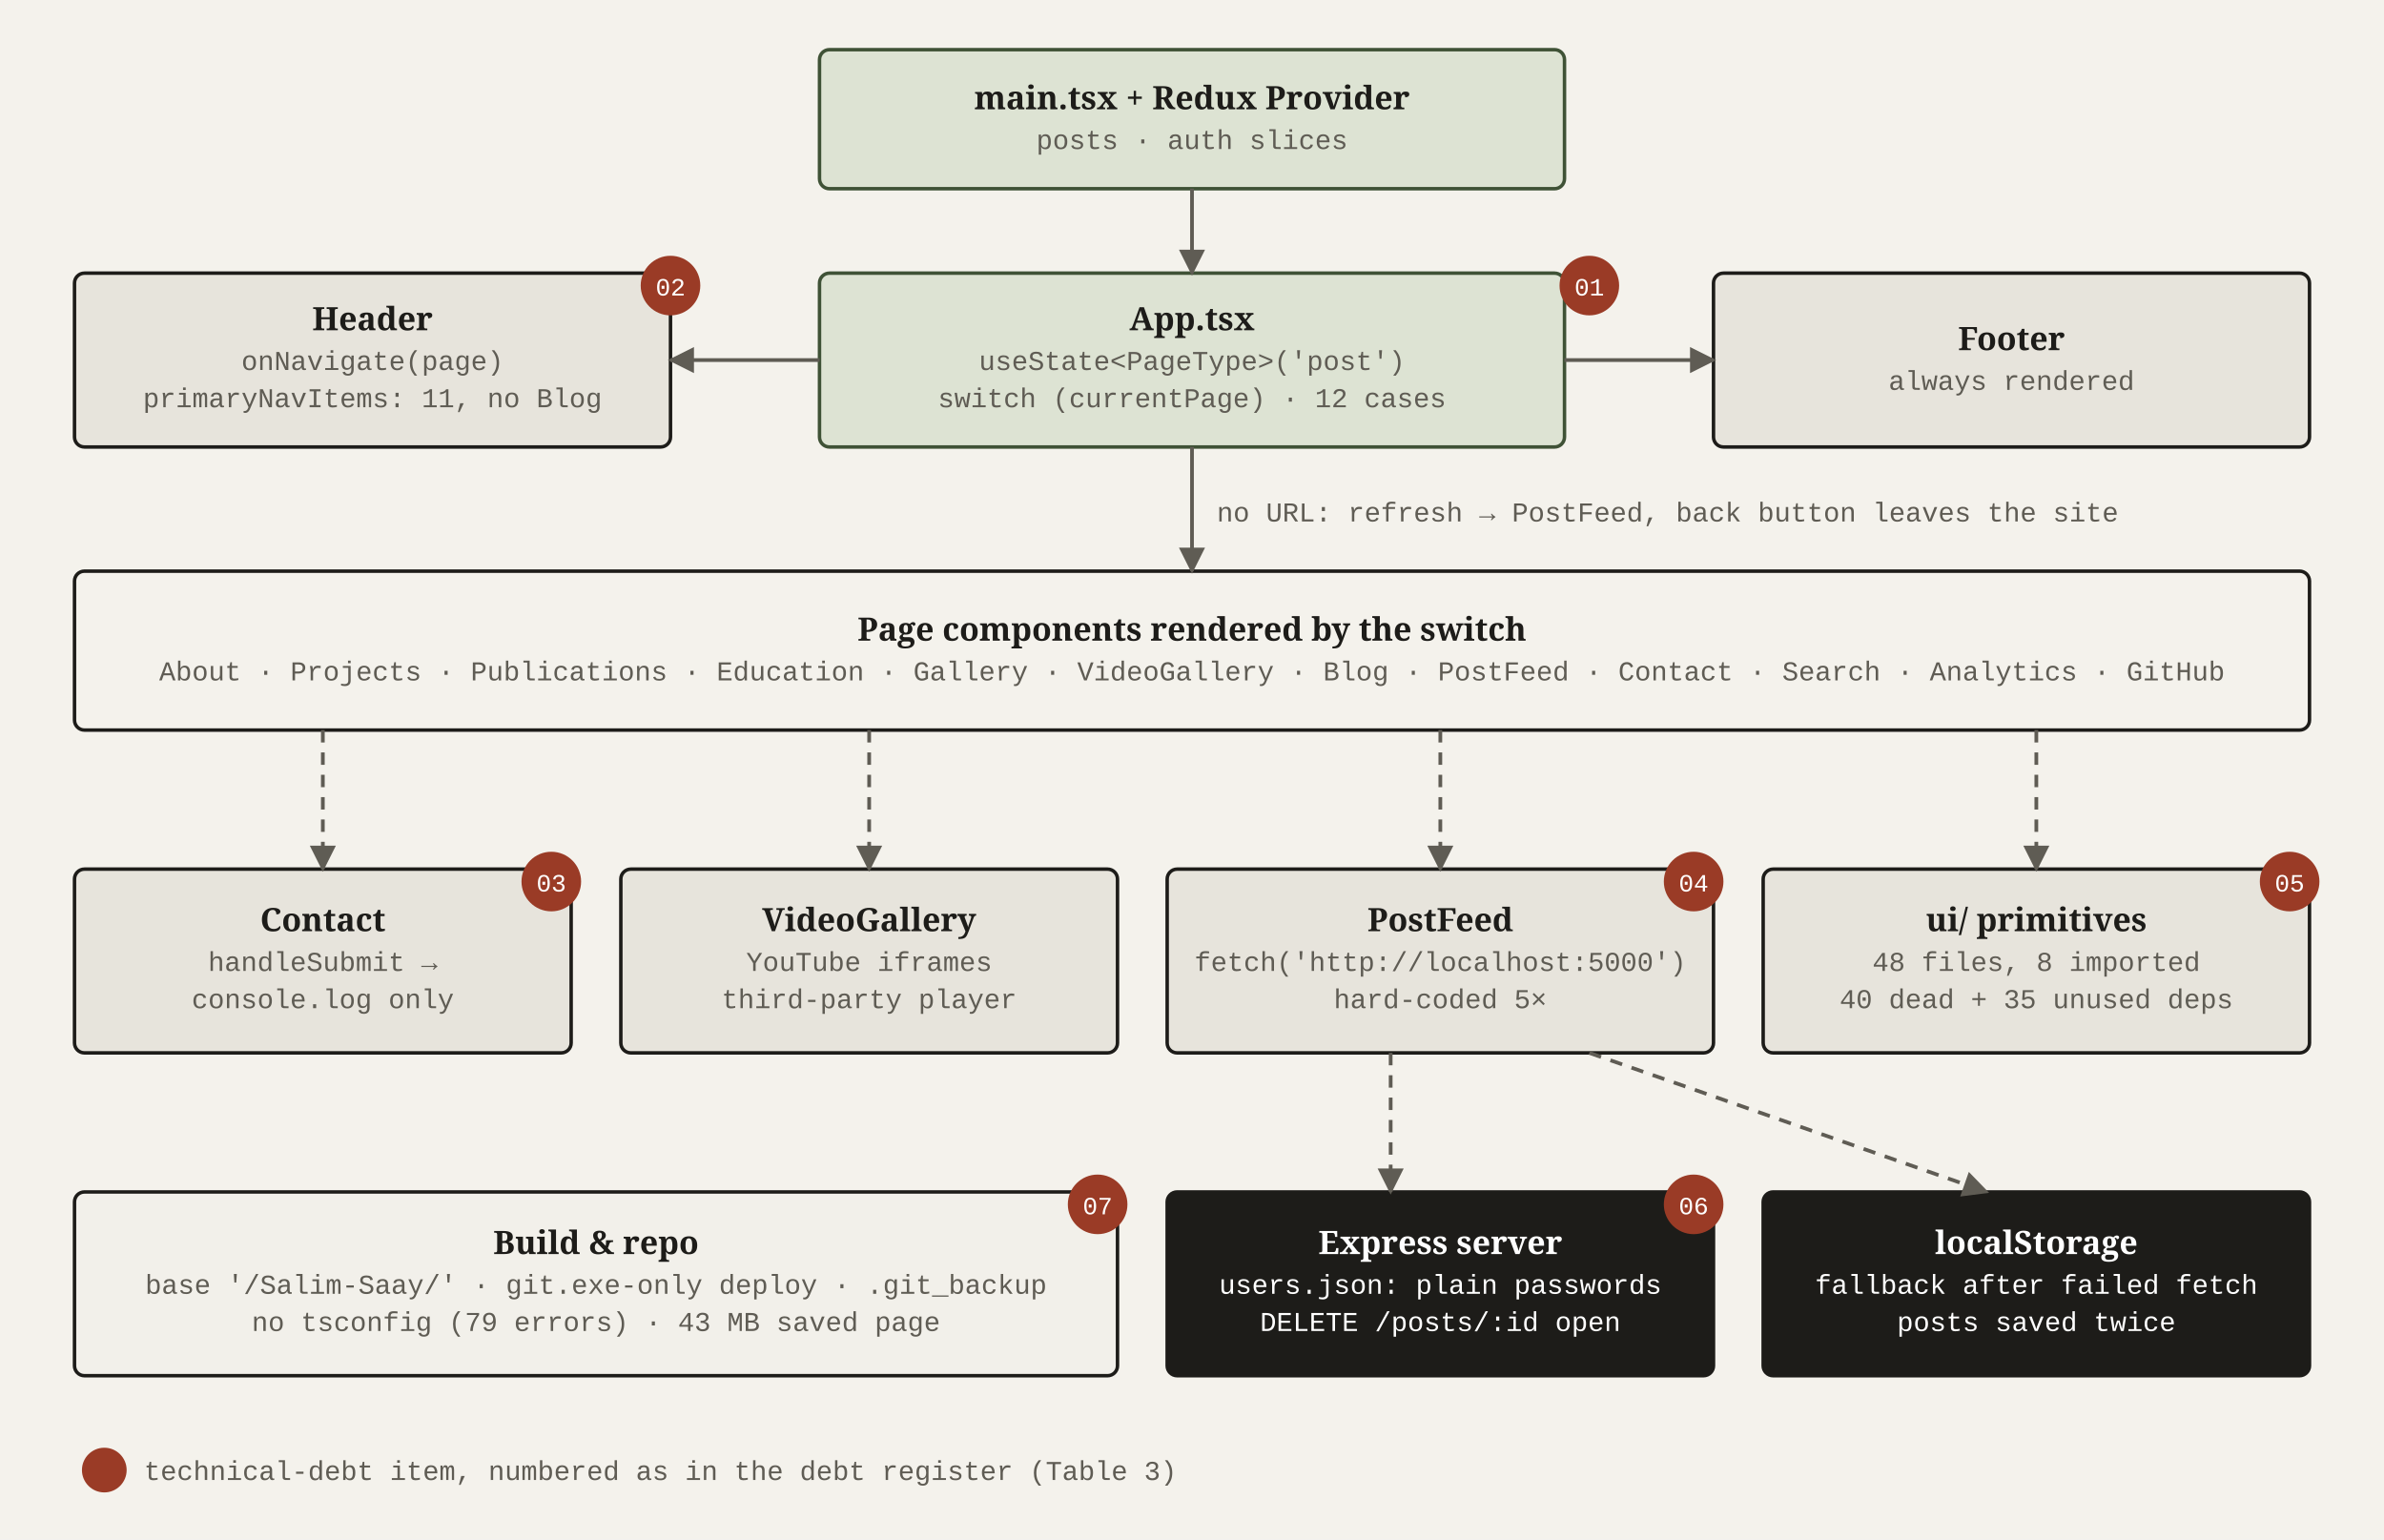
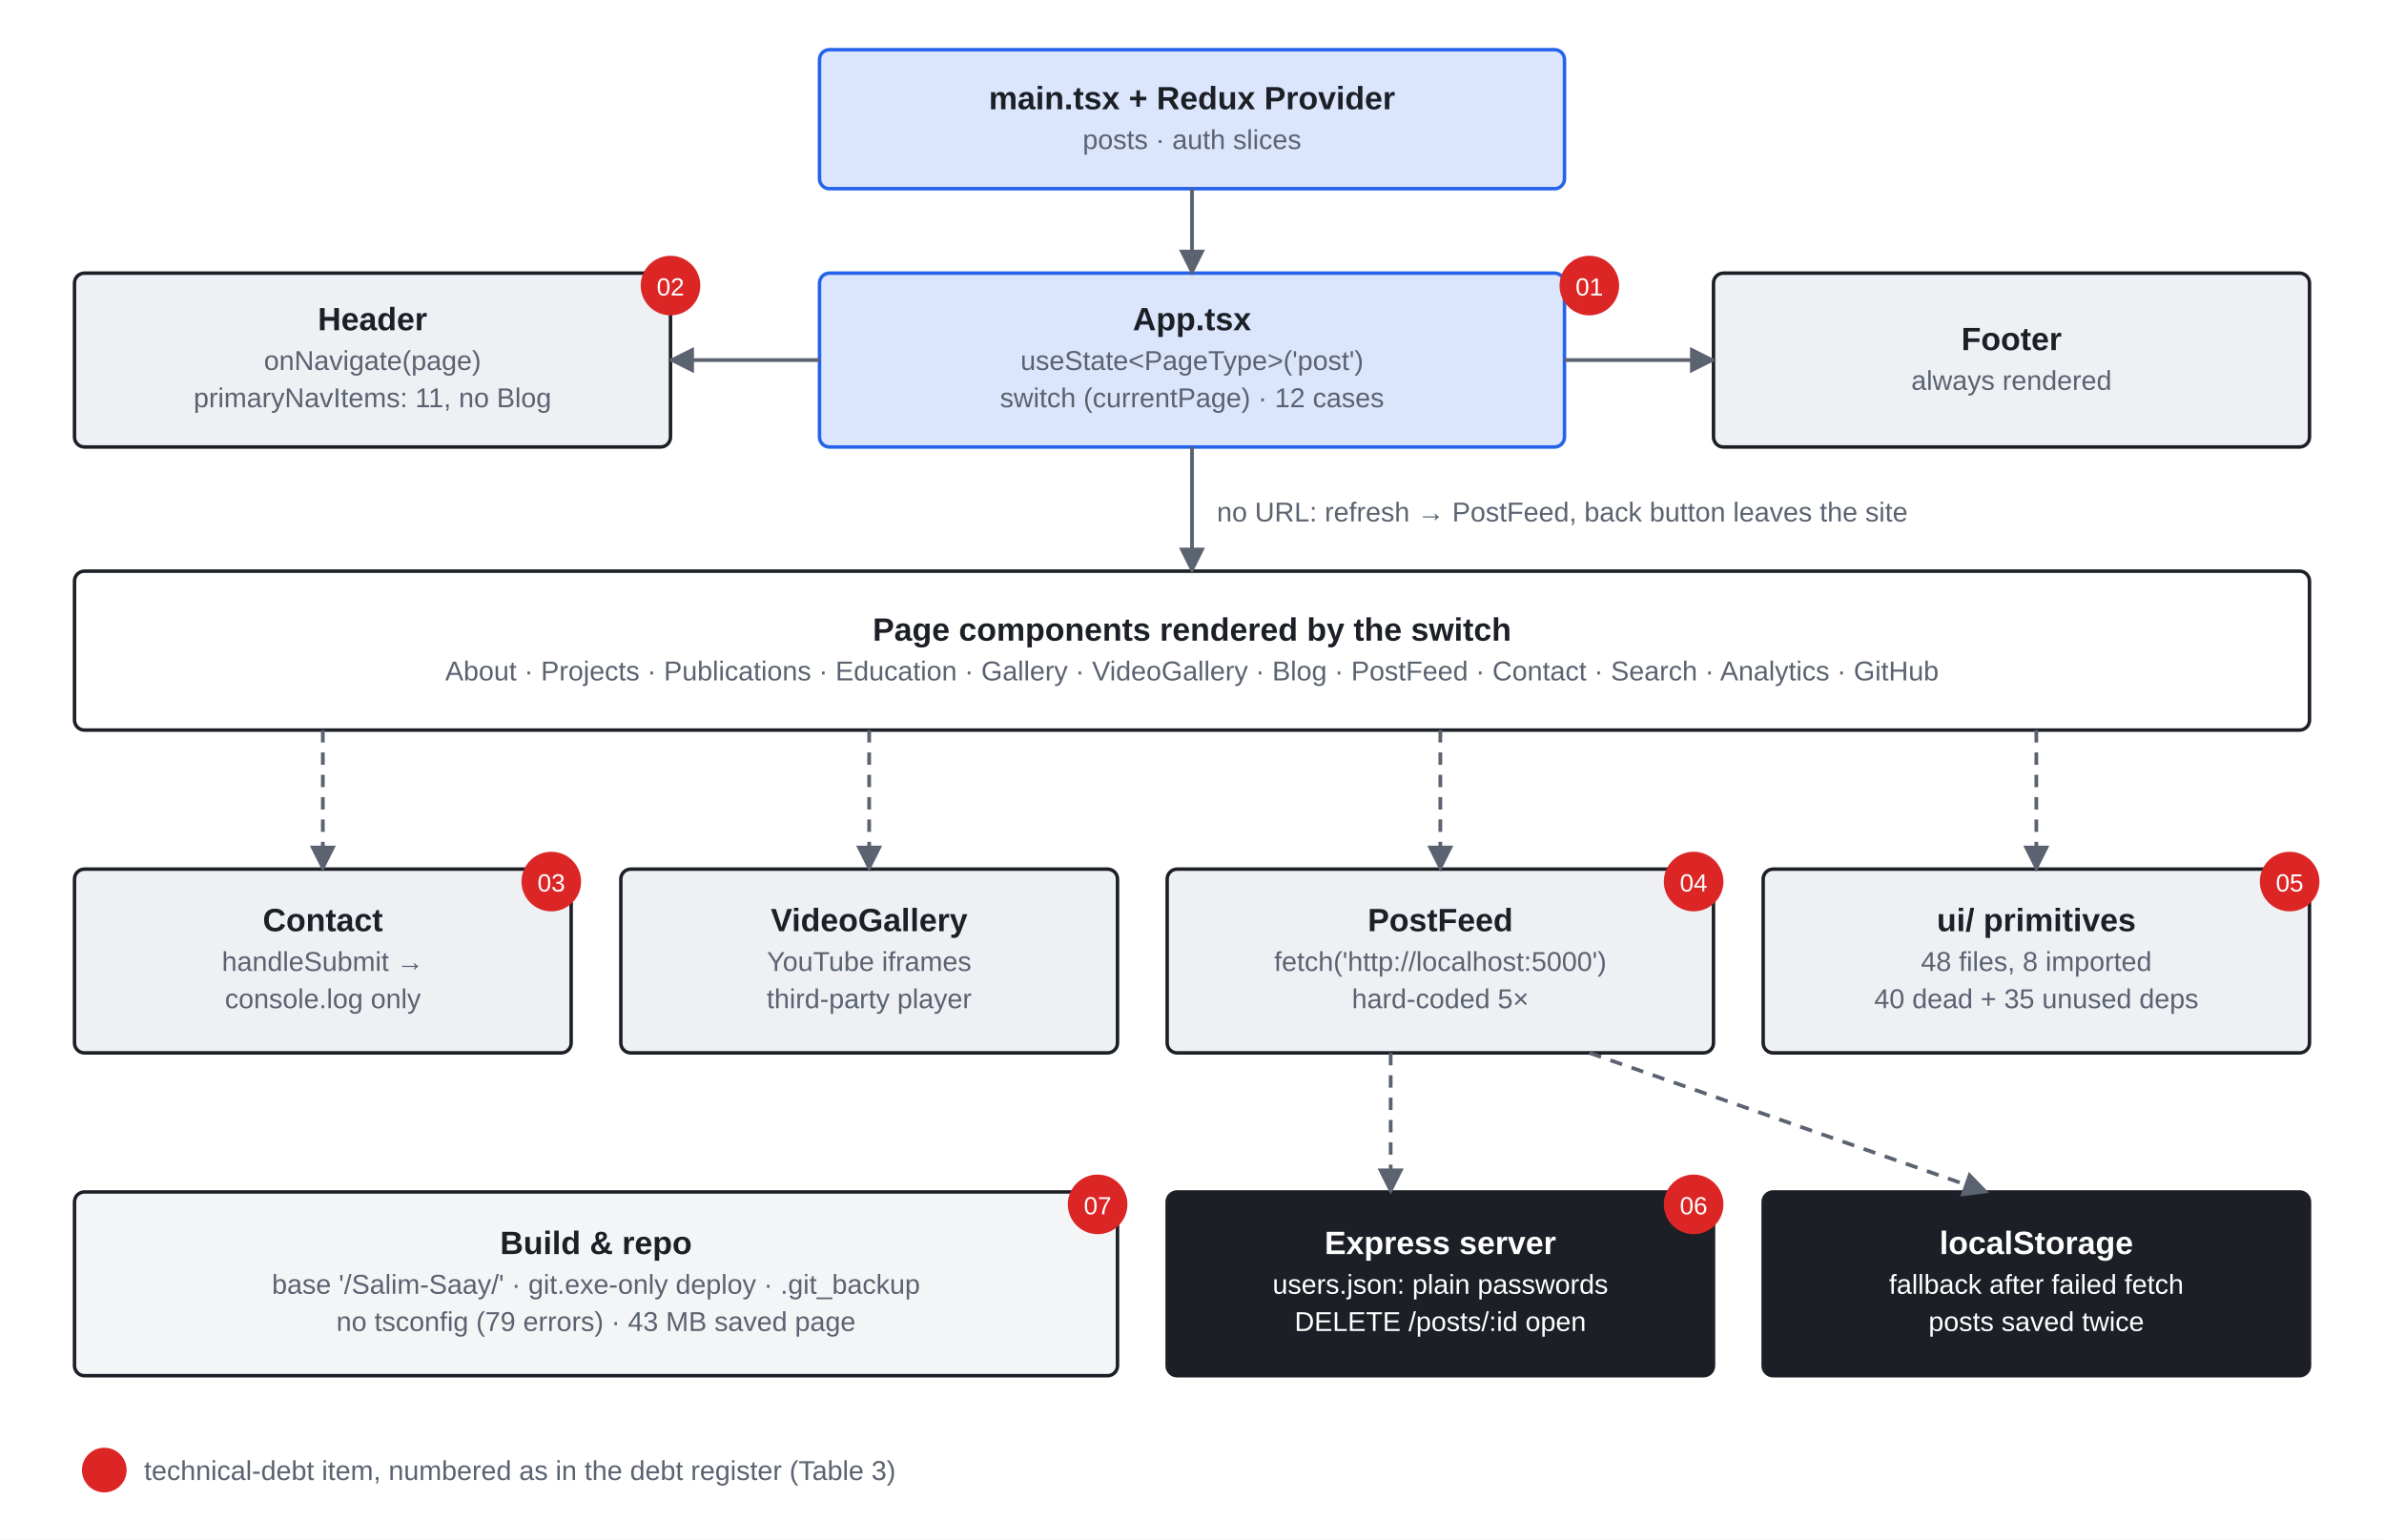
<svg xmlns="http://www.w3.org/2000/svg" viewBox="0 0 960 620" width="960" height="620">
-   <style>.t{font:500 13px Georgia,serif;fill:#1D1C19}.b{font-weight:700}.s{font:11px 'Courier New',monospace;fill:#5F5C54}.w{fill:#fff}</style>
-   <rect width="100%" height="100%" fill="#F4F2EC" />
+   <style>.t{font:500 13px Calibri,Carlito,Arial,sans-serif;fill:#1C1F26}.b{font-weight:700}.s{font:11px Calibri,Carlito,Arial,sans-serif;fill:#5B6270}.w{fill:#fff}</style>
+   <rect width="100%" height="100%" fill="#FFFFFF" />
  <defs>
    <marker id="a" viewBox="0 0 10 10" refX="9" refY="5" markerWidth="7" markerHeight="7" orient="auto-start-reverse">
-       <path d="M0,0 L10,5 L0,10 z" fill="#5F5C54" />
+       <path d="M0,0 L10,5 L0,10 z" fill="#5B6270" />
    </marker>
  </defs>
-   <rect x="330" y="20" width="300" height="56" rx="4" fill="#DDE3D3" stroke="#3F5236" stroke-width="1.4" />
+   <rect x="330" y="20" width="300" height="56" rx="4" fill="#DBE6FD" stroke="#2563EB" stroke-width="1.4" />
  <text x="480.0" y="44.0" class="t b " text-anchor="middle">main.tsx + Redux Provider</text>
  <text x="480.0" y="60.0" class="s " text-anchor="middle">posts · auth slices</text>
-   <rect x="330" y="110" width="300" height="70" rx="4" fill="#DDE3D3" stroke="#3F5236" stroke-width="1.4" />
+   <rect x="330" y="110" width="300" height="70" rx="4" fill="#DBE6FD" stroke="#2563EB" stroke-width="1.4" />
  <text x="480.0" y="133.0" class="t b " text-anchor="middle">App.tsx</text>
  <text x="480.0" y="149.0" class="s " text-anchor="middle">useState&lt;PageType&gt;('post')</text>
  <text x="480.0" y="164.0" class="s " text-anchor="middle">switch (currentPage) · 12 cases</text>
-   <circle cx="640" cy="115" r="12" fill="#9A3B26" />
+   <circle cx="640" cy="115" r="12" fill="#DC2626" />
  <text x="640" y="119" class="s w b" text-anchor="middle" style="font-size:10px">01</text>
-   <rect x="30" y="110" width="240" height="70" rx="4" fill="#E7E4DC" stroke="#1D1C19" stroke-width="1.4" />
+   <rect x="30" y="110" width="240" height="70" rx="4" fill="#EEF0F4" stroke="#1C1F26" stroke-width="1.4" />
  <text x="150.0" y="133.0" class="t b " text-anchor="middle">Header</text>
  <text x="150.0" y="149.0" class="s " text-anchor="middle">onNavigate(page)</text>
  <text x="150.0" y="164.0" class="s " text-anchor="middle">primaryNavItems: 11, no Blog</text>
-   <circle cx="270" cy="115" r="12" fill="#9A3B26" />
+   <circle cx="270" cy="115" r="12" fill="#DC2626" />
  <text x="270" y="119" class="s w b" text-anchor="middle" style="font-size:10px">02</text>
-   <rect x="690" y="110" width="240" height="70" rx="4" fill="#E7E4DC" stroke="#1D1C19" stroke-width="1.4" />
+   <rect x="690" y="110" width="240" height="70" rx="4" fill="#EEF0F4" stroke="#1C1F26" stroke-width="1.4" />
  <text x="810.0" y="141.0" class="t b " text-anchor="middle">Footer</text>
  <text x="810.0" y="157.0" class="s " text-anchor="middle">always rendered</text>
-   <polyline points="480,76 480,110" fill="none" stroke="#5F5C54" stroke-width="1.5" marker-end="url(#a)" />
-   <polyline points="330,145 270,145" fill="none" stroke="#5F5C54" stroke-width="1.5" marker-end="url(#a)" />
-   <polyline points="630,145 690,145" fill="none" stroke="#5F5C54" stroke-width="1.5" marker-end="url(#a)" />
-   <rect x="30" y="230" width="900" height="64" rx="4" fill="#F4F2EC" stroke="#1D1C19" stroke-width="1.4" />
+   <polyline points="480,76 480,110" fill="none" stroke="#5B6270" stroke-width="1.5" marker-end="url(#a)" />
+   <polyline points="330,145 270,145" fill="none" stroke="#5B6270" stroke-width="1.5" marker-end="url(#a)" />
+   <polyline points="630,145 690,145" fill="none" stroke="#5B6270" stroke-width="1.5" marker-end="url(#a)" />
+   <rect x="30" y="230" width="900" height="64" rx="4" fill="#FFFFFF" stroke="#1C1F26" stroke-width="1.4" />
  <text x="480.0" y="258.0" class="t b " text-anchor="middle">Page components rendered by the switch</text>
  <text x="480.0" y="274.0" class="s " text-anchor="middle">About · Projects · Publications · Education · Gallery · VideoGallery · Blog · PostFeed · Contact · Search · Analytics · GitHub</text>
-   <polyline points="480,180 480,230" fill="none" stroke="#5F5C54" stroke-width="1.5" marker-end="url(#a)" />
+   <polyline points="480,180 480,230" fill="none" stroke="#5B6270" stroke-width="1.5" marker-end="url(#a)" />
  <text x="490" y="210" class="s">no URL: refresh → PostFeed, back button leaves the site</text>
-   <rect x="30" y="350" width="200" height="74" rx="4" fill="#E7E4DC" stroke="#1D1C19" stroke-width="1.4" />
+   <rect x="30" y="350" width="200" height="74" rx="4" fill="#EEF0F4" stroke="#1C1F26" stroke-width="1.4" />
  <text x="130.0" y="375.0" class="t b " text-anchor="middle">Contact</text>
  <text x="130.0" y="391.0" class="s " text-anchor="middle">handleSubmit →</text>
  <text x="130.0" y="406.0" class="s " text-anchor="middle">console.log only</text>
-   <circle cx="222" cy="355" r="12" fill="#9A3B26" />
+   <circle cx="222" cy="355" r="12" fill="#DC2626" />
  <text x="222" y="359" class="s w b" text-anchor="middle" style="font-size:10px">03</text>
-   <rect x="250" y="350" width="200" height="74" rx="4" fill="#E7E4DC" stroke="#1D1C19" stroke-width="1.4" />
+   <rect x="250" y="350" width="200" height="74" rx="4" fill="#EEF0F4" stroke="#1C1F26" stroke-width="1.4" />
  <text x="350.0" y="375.0" class="t b " text-anchor="middle">VideoGallery</text>
  <text x="350.0" y="391.0" class="s " text-anchor="middle">YouTube iframes</text>
  <text x="350.0" y="406.0" class="s " text-anchor="middle">third-party player</text>
-   <rect x="470" y="350" width="220" height="74" rx="4" fill="#E7E4DC" stroke="#1D1C19" stroke-width="1.4" />
+   <rect x="470" y="350" width="220" height="74" rx="4" fill="#EEF0F4" stroke="#1C1F26" stroke-width="1.4" />
  <text x="580.0" y="375.0" class="t b " text-anchor="middle">PostFeed</text>
  <text x="580.0" y="391.0" class="s " text-anchor="middle">fetch('http://localhost:5000')</text>
  <text x="580.0" y="406.0" class="s " text-anchor="middle">hard-coded 5×</text>
-   <circle cx="682" cy="355" r="12" fill="#9A3B26" />
+   <circle cx="682" cy="355" r="12" fill="#DC2626" />
  <text x="682" y="359" class="s w b" text-anchor="middle" style="font-size:10px">04</text>
-   <rect x="710" y="350" width="220" height="74" rx="4" fill="#E7E4DC" stroke="#1D1C19" stroke-width="1.4" />
+   <rect x="710" y="350" width="220" height="74" rx="4" fill="#EEF0F4" stroke="#1C1F26" stroke-width="1.4" />
  <text x="820.0" y="375.0" class="t b " text-anchor="middle">ui/ primitives</text>
  <text x="820.0" y="391.0" class="s " text-anchor="middle">48 files, 8 imported</text>
  <text x="820.0" y="406.0" class="s " text-anchor="middle">40 dead + 35 unused deps</text>
-   <circle cx="922" cy="355" r="12" fill="#9A3B26" />
+   <circle cx="922" cy="355" r="12" fill="#DC2626" />
  <text x="922" y="359" class="s w b" text-anchor="middle" style="font-size:10px">05</text>
-   <polyline points="130,294 130,350" fill="none" stroke="#5F5C54" stroke-width="1.5" stroke-dasharray="5 4" marker-end="url(#a)" />
-   <polyline points="350,294 350,350" fill="none" stroke="#5F5C54" stroke-width="1.5" stroke-dasharray="5 4" marker-end="url(#a)" />
-   <polyline points="580,294 580,350" fill="none" stroke="#5F5C54" stroke-width="1.5" stroke-dasharray="5 4" marker-end="url(#a)" />
-   <polyline points="820,294 820,350" fill="none" stroke="#5F5C54" stroke-width="1.5" stroke-dasharray="5 4" marker-end="url(#a)" />
-   <rect x="470" y="480" width="220" height="74" rx="4" fill="#1D1C19" stroke="#1D1C19" stroke-width="1.4" />
+   <polyline points="130,294 130,350" fill="none" stroke="#5B6270" stroke-width="1.5" stroke-dasharray="5 4" marker-end="url(#a)" />
+   <polyline points="350,294 350,350" fill="none" stroke="#5B6270" stroke-width="1.5" stroke-dasharray="5 4" marker-end="url(#a)" />
+   <polyline points="580,294 580,350" fill="none" stroke="#5B6270" stroke-width="1.5" stroke-dasharray="5 4" marker-end="url(#a)" />
+   <polyline points="820,294 820,350" fill="none" stroke="#5B6270" stroke-width="1.5" stroke-dasharray="5 4" marker-end="url(#a)" />
+   <rect x="470" y="480" width="220" height="74" rx="4" fill="#1C1F26" stroke="#1C1F26" stroke-width="1.4" />
  <text x="580.0" y="505.0" class="t b w" text-anchor="middle">Express server</text>
  <text x="580.0" y="521.0" class="s w" text-anchor="middle">users.json: plain passwords</text>
  <text x="580.0" y="536.0" class="s w" text-anchor="middle">DELETE /posts/:id open</text>
-   <circle cx="682" cy="485" r="12" fill="#9A3B26" />
+   <circle cx="682" cy="485" r="12" fill="#DC2626" />
  <text x="682" y="489" class="s w b" text-anchor="middle" style="font-size:10px">06</text>
-   <rect x="710" y="480" width="220" height="74" rx="4" fill="#1D1C19" stroke="#1D1C19" stroke-width="1.4" />
+   <rect x="710" y="480" width="220" height="74" rx="4" fill="#1C1F26" stroke="#1C1F26" stroke-width="1.4" />
  <text x="820.0" y="505.0" class="t b w" text-anchor="middle">localStorage</text>
  <text x="820.0" y="521.0" class="s w" text-anchor="middle">fallback after failed fetch</text>
  <text x="820.0" y="536.0" class="s w" text-anchor="middle">posts saved twice</text>
-   <polyline points="560,424 560,480" fill="none" stroke="#5F5C54" stroke-width="1.5" stroke-dasharray="5 4" marker-end="url(#a)" />
-   <polyline points="640,424 800,480" fill="none" stroke="#5F5C54" stroke-width="1.5" stroke-dasharray="5 4" marker-end="url(#a)" />
-   <rect x="30" y="480" width="420" height="74" rx="4" fill="#F2F0EA" stroke="#1D1C19" stroke-width="1.4" />
+   <polyline points="560,424 560,480" fill="none" stroke="#5B6270" stroke-width="1.5" stroke-dasharray="5 4" marker-end="url(#a)" />
+   <polyline points="640,424 800,480" fill="none" stroke="#5B6270" stroke-width="1.5" stroke-dasharray="5 4" marker-end="url(#a)" />
+   <rect x="30" y="480" width="420" height="74" rx="4" fill="#F4F5F7" stroke="#1C1F26" stroke-width="1.4" />
  <text x="240.0" y="505.0" class="t b " text-anchor="middle">Build &amp; repo</text>
  <text x="240.0" y="521.0" class="s " text-anchor="middle">base '/Salim-Saay/' · git.exe-only deploy · .git_backup</text>
  <text x="240.0" y="536.0" class="s " text-anchor="middle">no tsconfig (79 errors) · 43 MB saved page</text>
-   <circle cx="442" cy="485" r="12" fill="#9A3B26" />
+   <circle cx="442" cy="485" r="12" fill="#DC2626" />
  <text x="442" y="489" class="s w b" text-anchor="middle" style="font-size:10px">07</text>
-   <circle cx="42" cy="592" r="9" fill="#9A3B26" />
+   <circle cx="42" cy="592" r="9" fill="#DC2626" />
  <text x="58" y="596" class="s">technical-debt item, numbered as in the debt register (Table 3)</text>
</svg>
